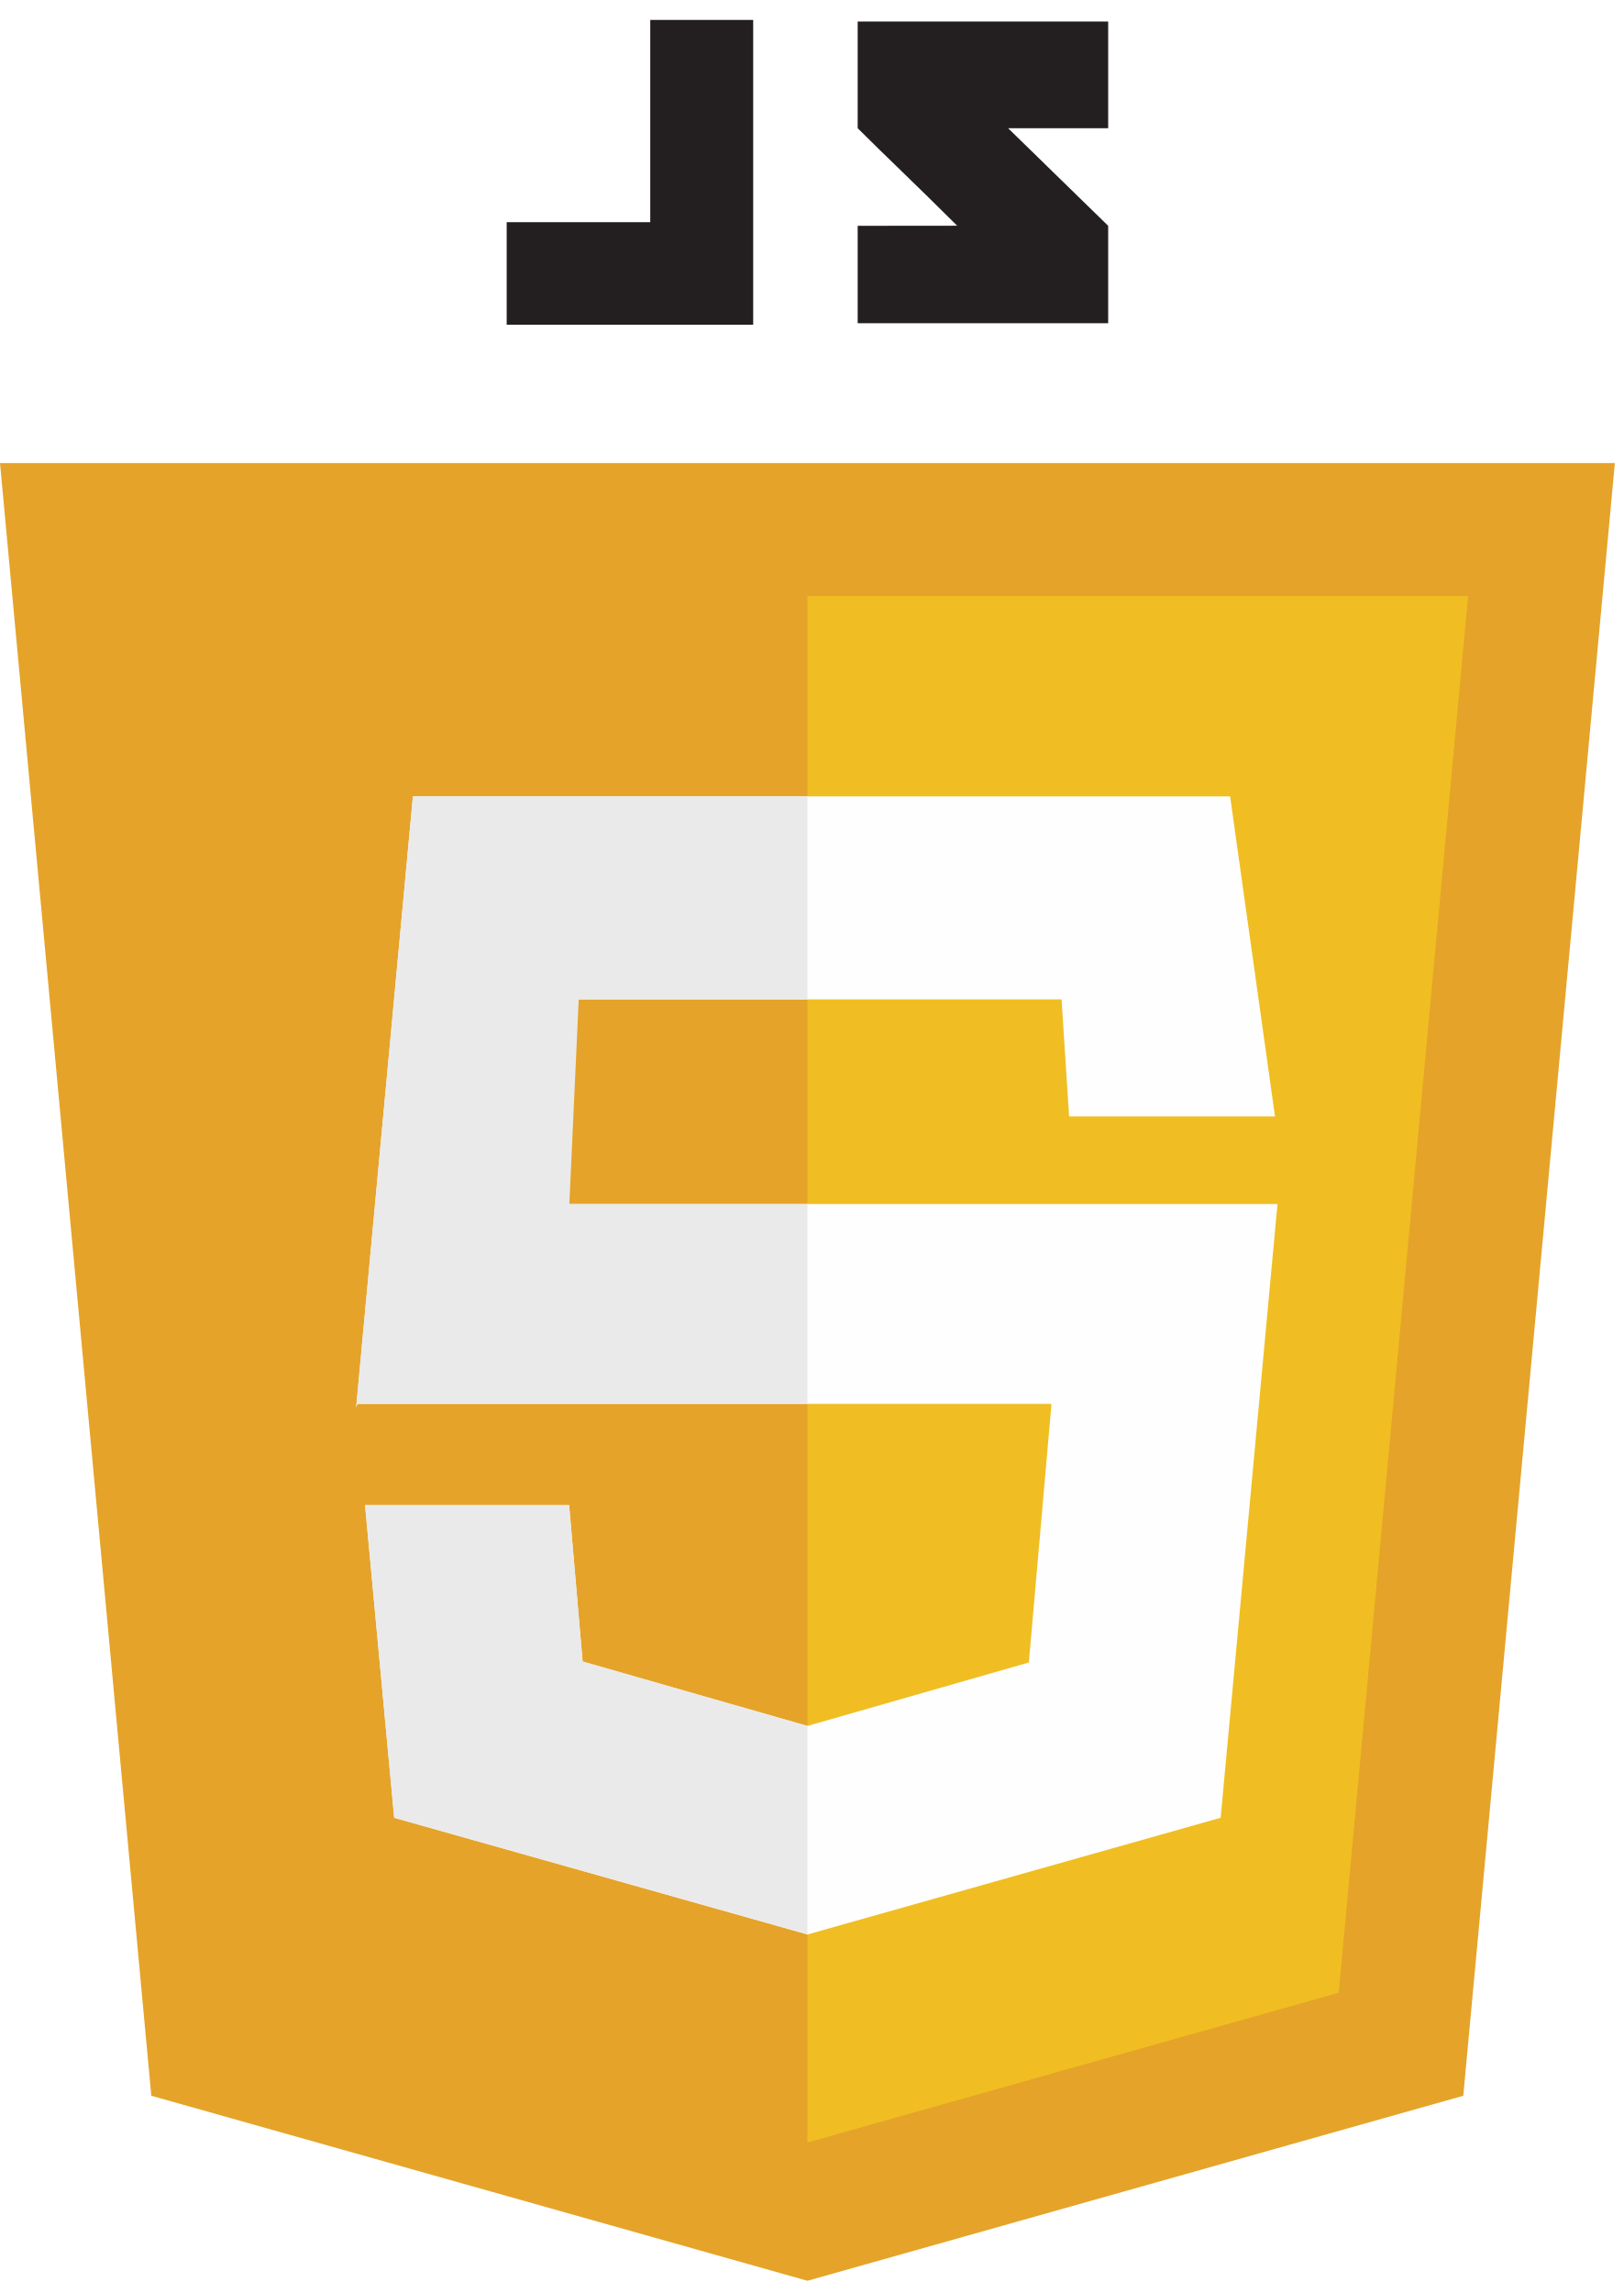
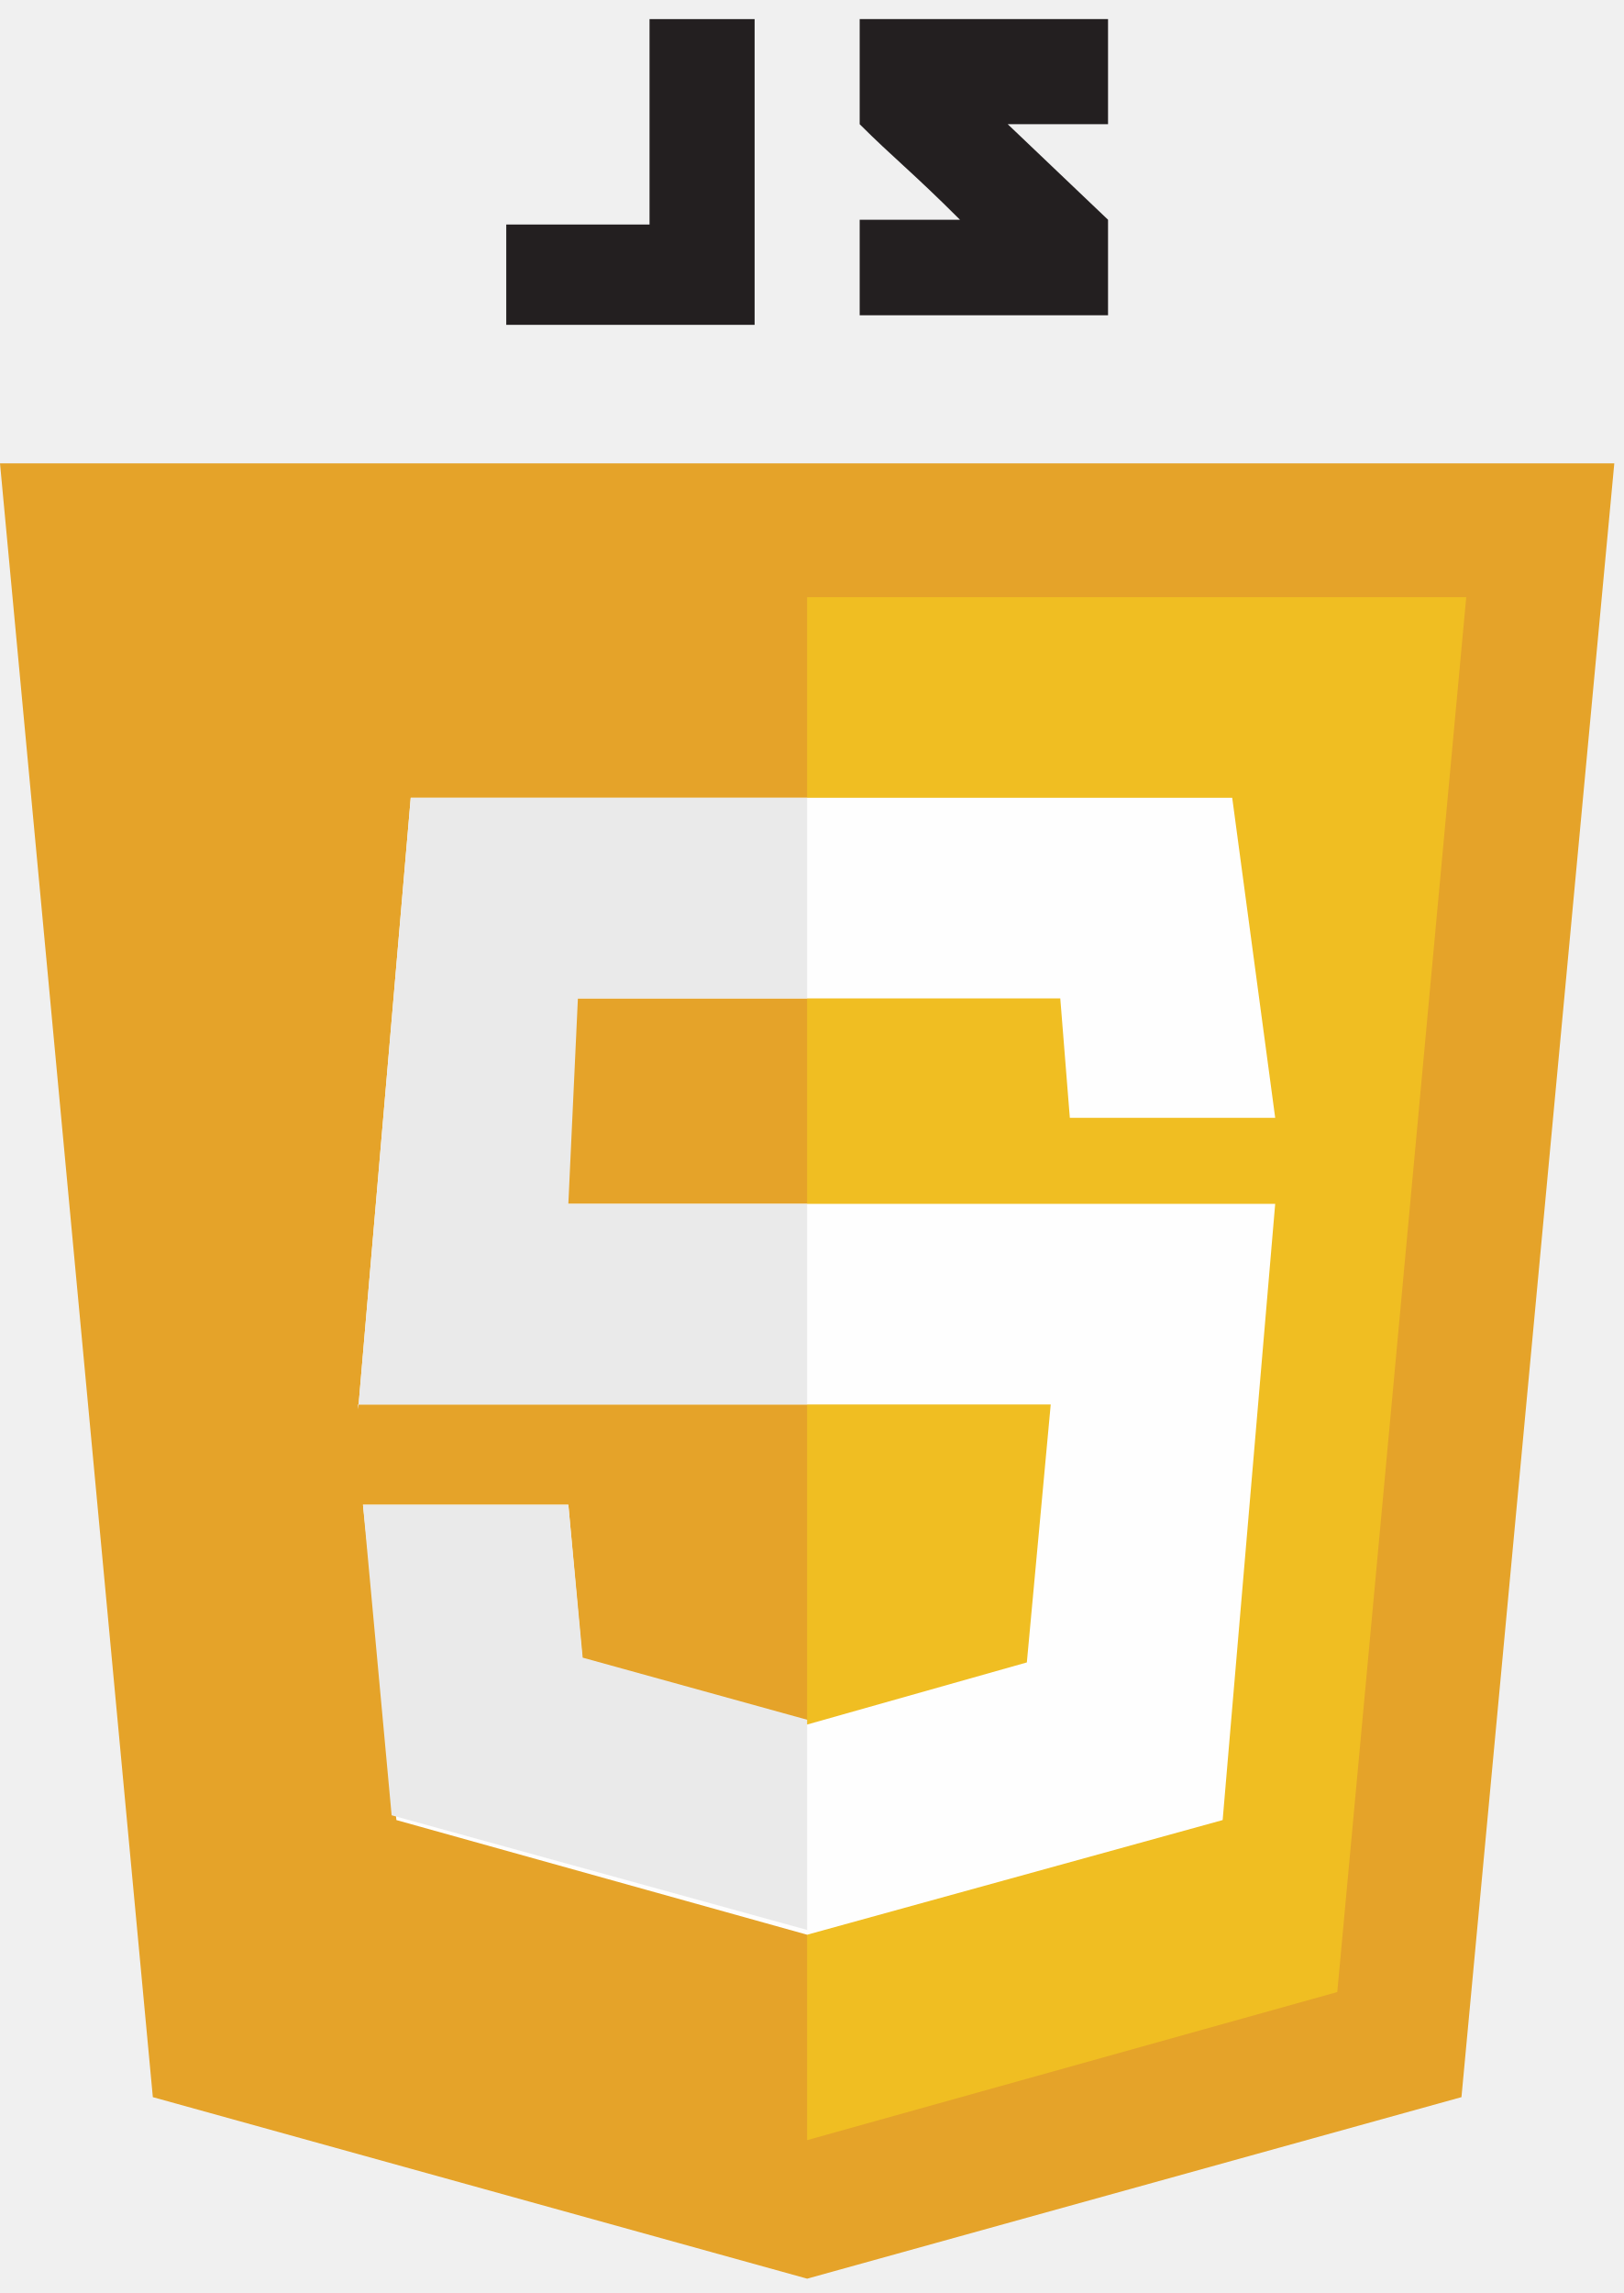
- <svg xmlns="http://www.w3.org/2000/svg" width="34px" height="48px" viewBox="0 0 34 48" version="1.1">
-   <g id="Page-1" stroke="none" stroke-width="1" fill="none" fill-rule="evenodd">
+ <svg xmlns="http://www.w3.org/2000/svg" width="34" height="48" version="1.1" id="Layer_1" x="0px" y="0px" viewBox="0 0 34 48" enable-background="new 0 0 34 48" xml:space="preserve">
+   <g id="Page-1">
    <g id="shockolada" transform="translate(-1042, -1424)">
-       <rect fill="#FFFFFF" x="0" y="0" width="1920" height="4125" />
      <g id="Group-8" transform="translate(1042, 1424)">
-         <polygon id="Fill-1" fill="#E5A329" points="16.906 9.693 0 9.693 3.168 43.871 16.906 47.744 30.638 43.871 33.812 9.693" />
-         <polygon id="Fill-2" fill="#F0BE22" points="16.906 12.477 16.906 44.849 28.03 41.714 30.739 12.477" />
-         <polygon id="Fill-3" fill="#FEFEFE" points="25.756 16.671 8.646 16.671 7.457 29.468 7.482 29.388 22.016 29.388 21.542 34.801 16.906 36.13 12.199 34.781 11.916 31.505 7.643 31.505 8.254 38.052 16.906 40.495 25.558 38.052 26.748 25.204 11.326 25.204 11.522 20.92 22.227 20.92 22.385 23.372 26.696 23.372" />
-         <path d="M11.916,31.505 L7.643,31.505 L8.253,38.052 L16.906,40.489 L16.906,36.13 L12.199,34.781 L11.916,31.505 Z M16.906,16.671 L8.645,16.671 L7.456,29.468 L7.482,29.388 L16.906,29.388 L16.906,25.204 L11.921,25.204 L12.117,20.92 L16.906,20.92 L16.906,16.671 Z" id="Fill-4" fill="#EAEAEA" />
-         <polygon id="Fill-5" fill="#231F20" points="13.615 0.417 13.615 4.651 10.609 4.651 10.609 6.798 13.615 6.798 15.225 6.798 15.77 6.798 15.77 0.417" />
-         <path d="M23.203,0.45 L17.958,0.45 L17.958,2.684 C18.659,3.382 19.026,3.716 20.041,4.725 C19.447,4.725 17.958,4.727 17.958,4.727 L17.958,6.766 L23.203,6.766 L23.203,4.727 L21.108,2.684 L23.203,2.684 L23.203,0.45 Z" id="Fill-6" fill="#231F20" />
+         <polygon id="Fill-1" fill-rule="evenodd" clip-rule="evenodd" fill="#E5A329" points="16.9,9.7 0,9.7 3.2,43.9 16.9,47.7     30.6,43.9 33.8,9.7    " />
+         <polygon id="Fill-2" fill-rule="evenodd" clip-rule="evenodd" fill="#F0BE22" points="16.9,12.5 16.9,44.8 28,41.7 30.7,12.5     " />
+         <polygon id="Fill-3" fill-rule="evenodd" clip-rule="evenodd" fill="#FEFEFE" points="25.8,16.7 8.6,16.7 7.5,29.5 7.5,29.4     22,29.4 21.5,34.8 16.9,36.1 12.2,34.8 11.9,31.5 7.6,31.5 8.3,38.1 16.9,40.5 25.6,38.1 26.7,25.2 11.3,25.2 11.5,20.9     22.2,20.9 22.4,23.4 26.7,23.4    " />
+         <path id="Fill-4" fill-rule="evenodd" clip-rule="evenodd" fill="#EAEAEA" d="M11.9,31.5H7.6l0.6,6.5l8.7,2.4v-4.4l-4.7-1.3     L11.9,31.5z M16.9,16.7H8.6L7.5,29.5l0-0.1h9.4v-4.2h-5l0.2-4.3h4.8V16.7z" />
+         <polygon id="Fill-5" fill-rule="evenodd" clip-rule="evenodd" fill="#231F20" points="13.6,0.4 13.6,4.7 10.6,4.7 10.6,6.8     13.6,6.8 15.2,6.8 15.8,6.8 15.8,0.4    " />
+         <path id="Fill-6" fill-rule="evenodd" clip-rule="evenodd" fill="#231F20" d="M23.2,0.4H18v2.2c0.7,0.7,1.1,1,2.1,2     c-0.6,0-2.1,0-2.1,0v2h5.2v-2l-2.1-2h2.1V0.4z" />
      </g>
    </g>
  </g>
</svg>
